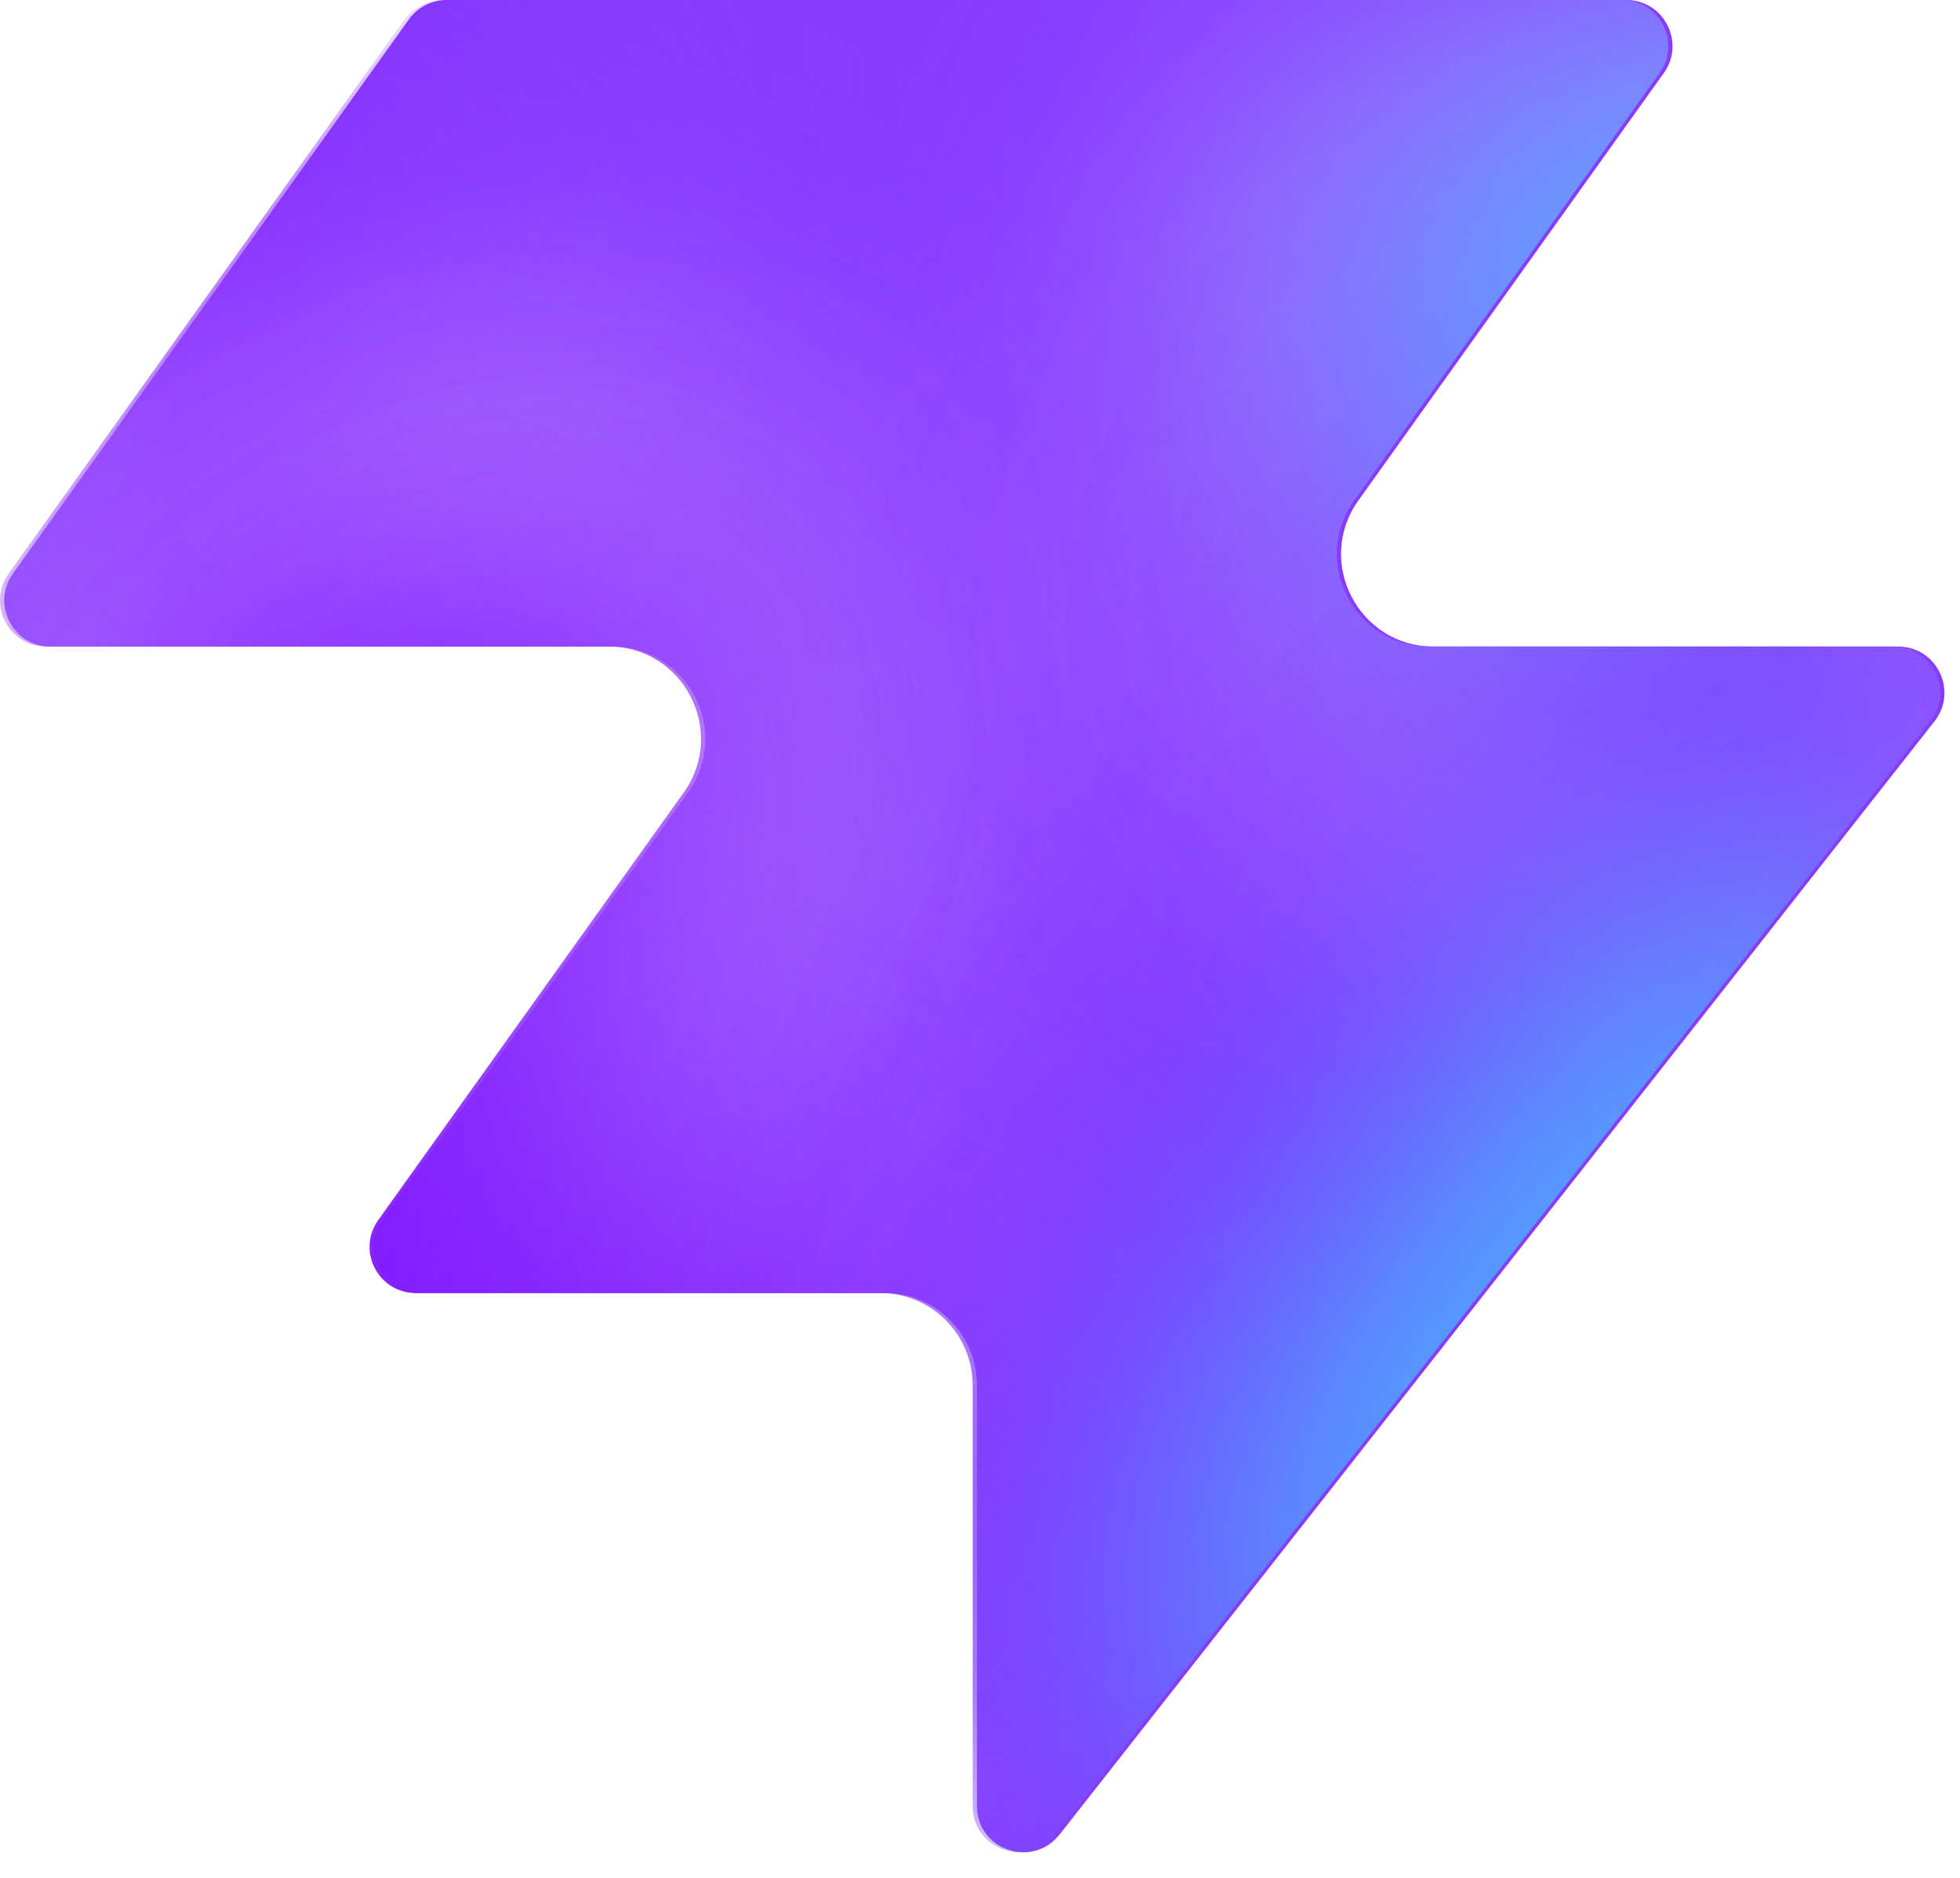
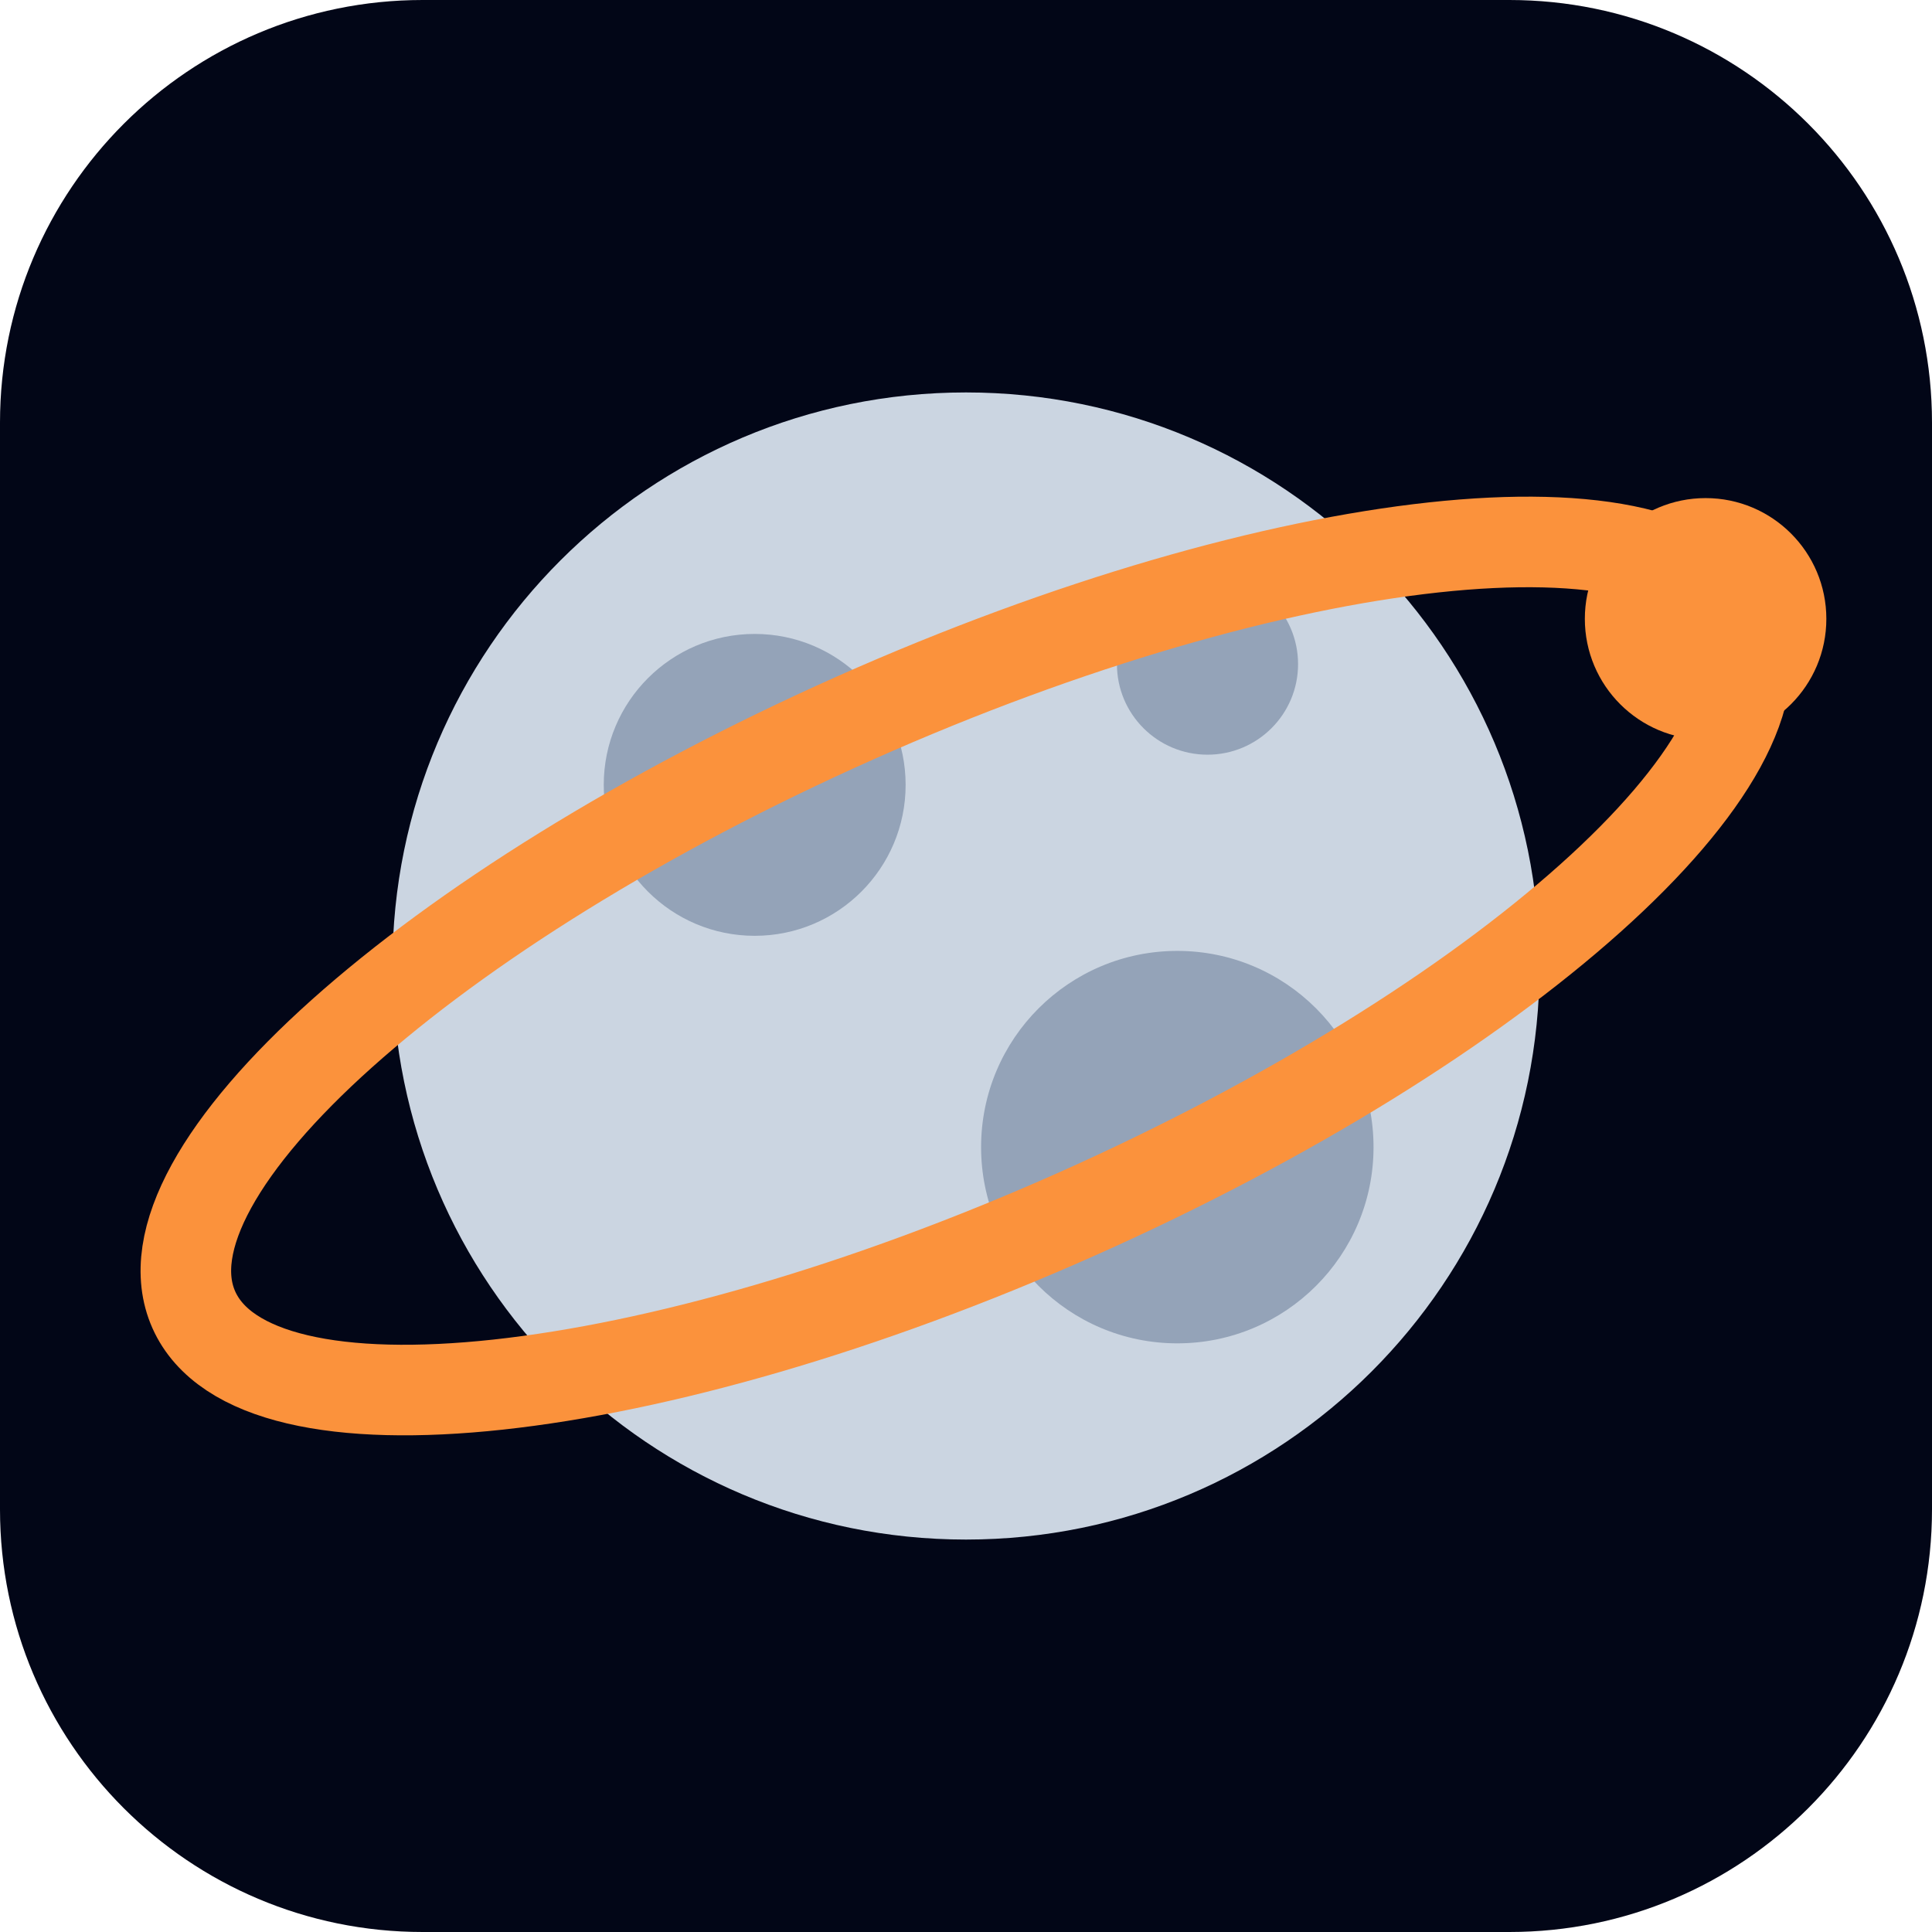
- <svg xmlns="http://www.w3.org/2000/svg" width="48" height="46" fill="none" viewBox="0 0 48 46">
-   <path fill="#863bff" d="M25.946 44.938c-.664.845-2.021.375-2.021-.698V33.937a2.26 2.26 0 0 0-2.262-2.262H10.287c-.92 0-1.456-1.04-.92-1.788l7.48-10.471c1.07-1.497 0-3.578-1.842-3.578H1.237c-.92 0-1.456-1.04-.92-1.788L10.013.474c.214-.297.556-.474.92-.474h28.894c.92 0 1.456 1.04.92 1.788l-7.48 10.471c-1.07 1.498 0 3.579 1.842 3.579h11.377c.943 0 1.473 1.088.89 1.83L25.947 44.94z" style="fill:#863bff;fill:color(display-p3 .525 .23 1);fill-opacity:1" />
-   <mask id="a" width="48" height="46" x="0" y="0" maskUnits="userSpaceOnUse" style="mask-type:alpha">
-     <path fill="#000" d="M25.842 44.938c-.664.844-2.021.375-2.021-.698V33.937a2.26 2.26 0 0 0-2.262-2.262H10.183c-.92 0-1.456-1.04-.92-1.788l7.48-10.471c1.07-1.498 0-3.579-1.842-3.579H1.133c-.92 0-1.456-1.04-.92-1.787L9.91.473c.214-.297.556-.474.92-.474h28.894c.92 0 1.456 1.04.92 1.788l-7.48 10.471c-1.07 1.498 0 3.578 1.842 3.578h11.377c.943 0 1.473 1.088.89 1.832L25.843 44.94z" style="fill:#000;fill-opacity:1" />
-   </mask>
-   <g mask="url(#a)">
-     <g filter="url(#b)">
-       <ellipse cx="5.508" cy="14.704" fill="#ede6ff" rx="5.508" ry="14.704" style="fill:#ede6ff;fill:color(display-p3 .927 .903 1);fill-opacity:1" transform="matrix(.00324 1 1 -.00324 -4.47 31.516)" />
-     </g>
-     <g filter="url(#c)">
-       <ellipse cx="10.399" cy="29.851" fill="#ede6ff" rx="10.399" ry="29.851" style="fill:#ede6ff;fill:color(display-p3 .927 .903 1);fill-opacity:1" transform="matrix(.00324 1 1 -.00324 -39.328 7.883)" />
-     </g>
-     <g filter="url(#d)">
-       <ellipse cx="5.508" cy="30.487" fill="#7e14ff" rx="5.508" ry="30.487" style="fill:#7e14ff;fill:color(display-p3 .492 .077 1);fill-opacity:1" transform="rotate(89.814 -25.913 -14.639)scale(1 -1)" />
-     </g>
-     <g filter="url(#e)">
-       <ellipse cx="5.508" cy="30.599" fill="#7e14ff" rx="5.508" ry="30.599" style="fill:#7e14ff;fill:color(display-p3 .492 .077 1);fill-opacity:1" transform="rotate(89.814 -32.644 -3.334)scale(1 -1)" />
-     </g>
-     <g filter="url(#f)">
-       <ellipse cx="5.508" cy="30.599" fill="#7e14ff" rx="5.508" ry="30.599" style="fill:#7e14ff;fill:color(display-p3 .492 .077 1);fill-opacity:1" transform="matrix(.00324 1 1 -.00324 -34.34 30.47)" />
-     </g>
-     <g filter="url(#g)">
-       <ellipse cx="14.072" cy="22.078" fill="#ede6ff" rx="14.072" ry="22.078" style="fill:#ede6ff;fill:color(display-p3 .927 .903 1);fill-opacity:1" transform="rotate(93.35 24.506 48.493)scale(-1 1)" />
-     </g>
-     <g filter="url(#h)">
-       <ellipse cx="3.47" cy="21.501" fill="#7e14ff" rx="3.47" ry="21.501" style="fill:#7e14ff;fill:color(display-p3 .492 .077 1);fill-opacity:1" transform="rotate(89.009 28.708 47.59)scale(-1 1)" />
-     </g>
-     <g filter="url(#i)">
-       <ellipse cx="3.47" cy="21.501" fill="#7e14ff" rx="3.47" ry="21.501" style="fill:#7e14ff;fill:color(display-p3 .492 .077 1);fill-opacity:1" transform="rotate(89.009 28.708 47.59)scale(-1 1)" />
-     </g>
-     <g filter="url(#j)">
-       <ellipse cx=".387" cy="8.972" fill="#7e14ff" rx="4.407" ry="29.108" style="fill:#7e14ff;fill:color(display-p3 .492 .077 1);fill-opacity:1" transform="rotate(39.51 .387 8.972)" />
-     </g>
-     <g filter="url(#k)">
-       <ellipse cx="47.523" cy="-6.092" fill="#7e14ff" rx="4.407" ry="29.108" style="fill:#7e14ff;fill:color(display-p3 .492 .077 1);fill-opacity:1" transform="rotate(37.892 47.523 -6.092)" />
-     </g>
-     <g filter="url(#l)">
-       <ellipse cx="41.412" cy="6.333" fill="#47bfff" rx="5.971" ry="9.665" style="fill:#47bfff;fill:color(display-p3 .28 .748 1);fill-opacity:1" transform="rotate(37.892 41.412 6.333)" />
-     </g>
-     <g filter="url(#m)">
-       <ellipse cx="-1.879" cy="38.332" fill="#7e14ff" rx="4.407" ry="29.108" style="fill:#7e14ff;fill:color(display-p3 .492 .077 1);fill-opacity:1" transform="rotate(37.892 -1.88 38.332)" />
-     </g>
-     <g filter="url(#n)">
-       <ellipse cx="-1.879" cy="38.332" fill="#7e14ff" rx="4.407" ry="29.108" style="fill:#7e14ff;fill:color(display-p3 .492 .077 1);fill-opacity:1" transform="rotate(37.892 -1.88 38.332)" />
-     </g>
-     <g filter="url(#o)">
-       <ellipse cx="35.651" cy="29.907" fill="#7e14ff" rx="4.407" ry="29.108" style="fill:#7e14ff;fill:color(display-p3 .492 .077 1);fill-opacity:1" transform="rotate(37.892 35.651 29.907)" />
-     </g>
-     <g filter="url(#p)">
-       <ellipse cx="38.418" cy="32.4" fill="#47bfff" rx="5.971" ry="15.297" style="fill:#47bfff;fill:color(display-p3 .28 .748 1);fill-opacity:1" transform="rotate(37.892 38.418 32.4)" />
-     </g>
-   </g>
-   <defs>
-     <filter id="b" width="60.045" height="41.654" x="-19.77" y="16.149" color-interpolation-filters="sRGB" filterUnits="userSpaceOnUse">
-       <feFlood flood-opacity="0" result="BackgroundImageFix" />
-       <feBlend in="SourceGraphic" in2="BackgroundImageFix" result="shape" />
-       <feGaussianBlur result="effect1_foregroundBlur_2002_17158" stdDeviation="7.659" />
-     </filter>
-     <filter id="c" width="90.34" height="51.437" x="-54.613" y="-7.533" color-interpolation-filters="sRGB" filterUnits="userSpaceOnUse">
-       <feFlood flood-opacity="0" result="BackgroundImageFix" />
-       <feBlend in="SourceGraphic" in2="BackgroundImageFix" result="shape" />
-       <feGaussianBlur result="effect1_foregroundBlur_2002_17158" stdDeviation="7.659" />
-     </filter>
-     <filter id="d" width="79.355" height="29.4" x="-49.64" y="2.03" color-interpolation-filters="sRGB" filterUnits="userSpaceOnUse">
-       <feFlood flood-opacity="0" result="BackgroundImageFix" />
-       <feBlend in="SourceGraphic" in2="BackgroundImageFix" result="shape" />
-       <feGaussianBlur result="effect1_foregroundBlur_2002_17158" stdDeviation="4.596" />
-     </filter>
-     <filter id="e" width="79.579" height="29.4" x="-45.045" y="20.029" color-interpolation-filters="sRGB" filterUnits="userSpaceOnUse">
-       <feFlood flood-opacity="0" result="BackgroundImageFix" />
-       <feBlend in="SourceGraphic" in2="BackgroundImageFix" result="shape" />
-       <feGaussianBlur result="effect1_foregroundBlur_2002_17158" stdDeviation="4.596" />
-     </filter>
-     <filter id="f" width="79.579" height="29.4" x="-43.513" y="21.178" color-interpolation-filters="sRGB" filterUnits="userSpaceOnUse">
-       <feFlood flood-opacity="0" result="BackgroundImageFix" />
-       <feBlend in="SourceGraphic" in2="BackgroundImageFix" result="shape" />
-       <feGaussianBlur result="effect1_foregroundBlur_2002_17158" stdDeviation="4.596" />
-     </filter>
-     <filter id="g" width="74.749" height="58.852" x="15.756" y="-17.901" color-interpolation-filters="sRGB" filterUnits="userSpaceOnUse">
-       <feFlood flood-opacity="0" result="BackgroundImageFix" />
-       <feBlend in="SourceGraphic" in2="BackgroundImageFix" result="shape" />
-       <feGaussianBlur result="effect1_foregroundBlur_2002_17158" stdDeviation="7.659" />
-     </filter>
-     <filter id="h" width="61.377" height="25.362" x="23.548" y="2.284" color-interpolation-filters="sRGB" filterUnits="userSpaceOnUse">
-       <feFlood flood-opacity="0" result="BackgroundImageFix" />
-       <feBlend in="SourceGraphic" in2="BackgroundImageFix" result="shape" />
-       <feGaussianBlur result="effect1_foregroundBlur_2002_17158" stdDeviation="4.596" />
-     </filter>
-     <filter id="i" width="61.377" height="25.362" x="23.548" y="2.284" color-interpolation-filters="sRGB" filterUnits="userSpaceOnUse">
-       <feFlood flood-opacity="0" result="BackgroundImageFix" />
-       <feBlend in="SourceGraphic" in2="BackgroundImageFix" result="shape" />
-       <feGaussianBlur result="effect1_foregroundBlur_2002_17158" stdDeviation="4.596" />
-     </filter>
-     <filter id="j" width="56.045" height="63.649" x="-27.636" y="-22.853" color-interpolation-filters="sRGB" filterUnits="userSpaceOnUse">
-       <feFlood flood-opacity="0" result="BackgroundImageFix" />
-       <feBlend in="SourceGraphic" in2="BackgroundImageFix" result="shape" />
-       <feGaussianBlur result="effect1_foregroundBlur_2002_17158" stdDeviation="4.596" />
-     </filter>
-     <filter id="k" width="54.814" height="64.646" x="20.116" y="-38.415" color-interpolation-filters="sRGB" filterUnits="userSpaceOnUse">
-       <feFlood flood-opacity="0" result="BackgroundImageFix" />
-       <feBlend in="SourceGraphic" in2="BackgroundImageFix" result="shape" />
-       <feGaussianBlur result="effect1_foregroundBlur_2002_17158" stdDeviation="4.596" />
-     </filter>
-     <filter id="l" width="33.541" height="35.313" x="24.641" y="-11.323" color-interpolation-filters="sRGB" filterUnits="userSpaceOnUse">
-       <feFlood flood-opacity="0" result="BackgroundImageFix" />
-       <feBlend in="SourceGraphic" in2="BackgroundImageFix" result="shape" />
-       <feGaussianBlur result="effect1_foregroundBlur_2002_17158" stdDeviation="4.596" />
-     </filter>
-     <filter id="m" width="54.814" height="64.646" x="-29.286" y="6.009" color-interpolation-filters="sRGB" filterUnits="userSpaceOnUse">
-       <feFlood flood-opacity="0" result="BackgroundImageFix" />
-       <feBlend in="SourceGraphic" in2="BackgroundImageFix" result="shape" />
-       <feGaussianBlur result="effect1_foregroundBlur_2002_17158" stdDeviation="4.596" />
-     </filter>
-     <filter id="n" width="54.814" height="64.646" x="-29.286" y="6.009" color-interpolation-filters="sRGB" filterUnits="userSpaceOnUse">
-       <feFlood flood-opacity="0" result="BackgroundImageFix" />
-       <feBlend in="SourceGraphic" in2="BackgroundImageFix" result="shape" />
-       <feGaussianBlur result="effect1_foregroundBlur_2002_17158" stdDeviation="4.596" />
-     </filter>
-     <filter id="o" width="54.814" height="64.646" x="8.244" y="-2.416" color-interpolation-filters="sRGB" filterUnits="userSpaceOnUse">
-       <feFlood flood-opacity="0" result="BackgroundImageFix" />
-       <feBlend in="SourceGraphic" in2="BackgroundImageFix" result="shape" />
-       <feGaussianBlur result="effect1_foregroundBlur_2002_17158" stdDeviation="4.596" />
-     </filter>
-     <filter id="p" width="39.409" height="43.623" x="18.713" y="10.588" color-interpolation-filters="sRGB" filterUnits="userSpaceOnUse">
-       <feFlood flood-opacity="0" result="BackgroundImageFix" />
-       <feBlend in="SourceGraphic" in2="BackgroundImageFix" result="shape" />
-       <feGaussianBlur result="effect1_foregroundBlur_2002_17158" stdDeviation="4.596" />
-     </filter>
-   </defs>
+ <svg xmlns="http://www.w3.org/2000/svg" viewBox="0 0 64 64">
+   <rect width="64" height="64" rx="14" fill="#020617" />
+   <circle cx="32" cy="32" r="19" fill="#cbd5e1" />
+   <circle cx="25" cy="26" r="5" fill="#94a3b8" />
+   <circle cx="39" cy="38" r="6.5" fill="#94a3b8" />
+   <circle cx="40" cy="22" r="3" fill="#94a3b8" />
+   <ellipse cx="32" cy="32" rx="28" ry="9" fill="none" stroke="#fb923c" stroke-width="3" transform="rotate(-24 32 32)" />
+   <circle cx="56.500" cy="20.500" r="4" fill="#fb923c" />
</svg>
